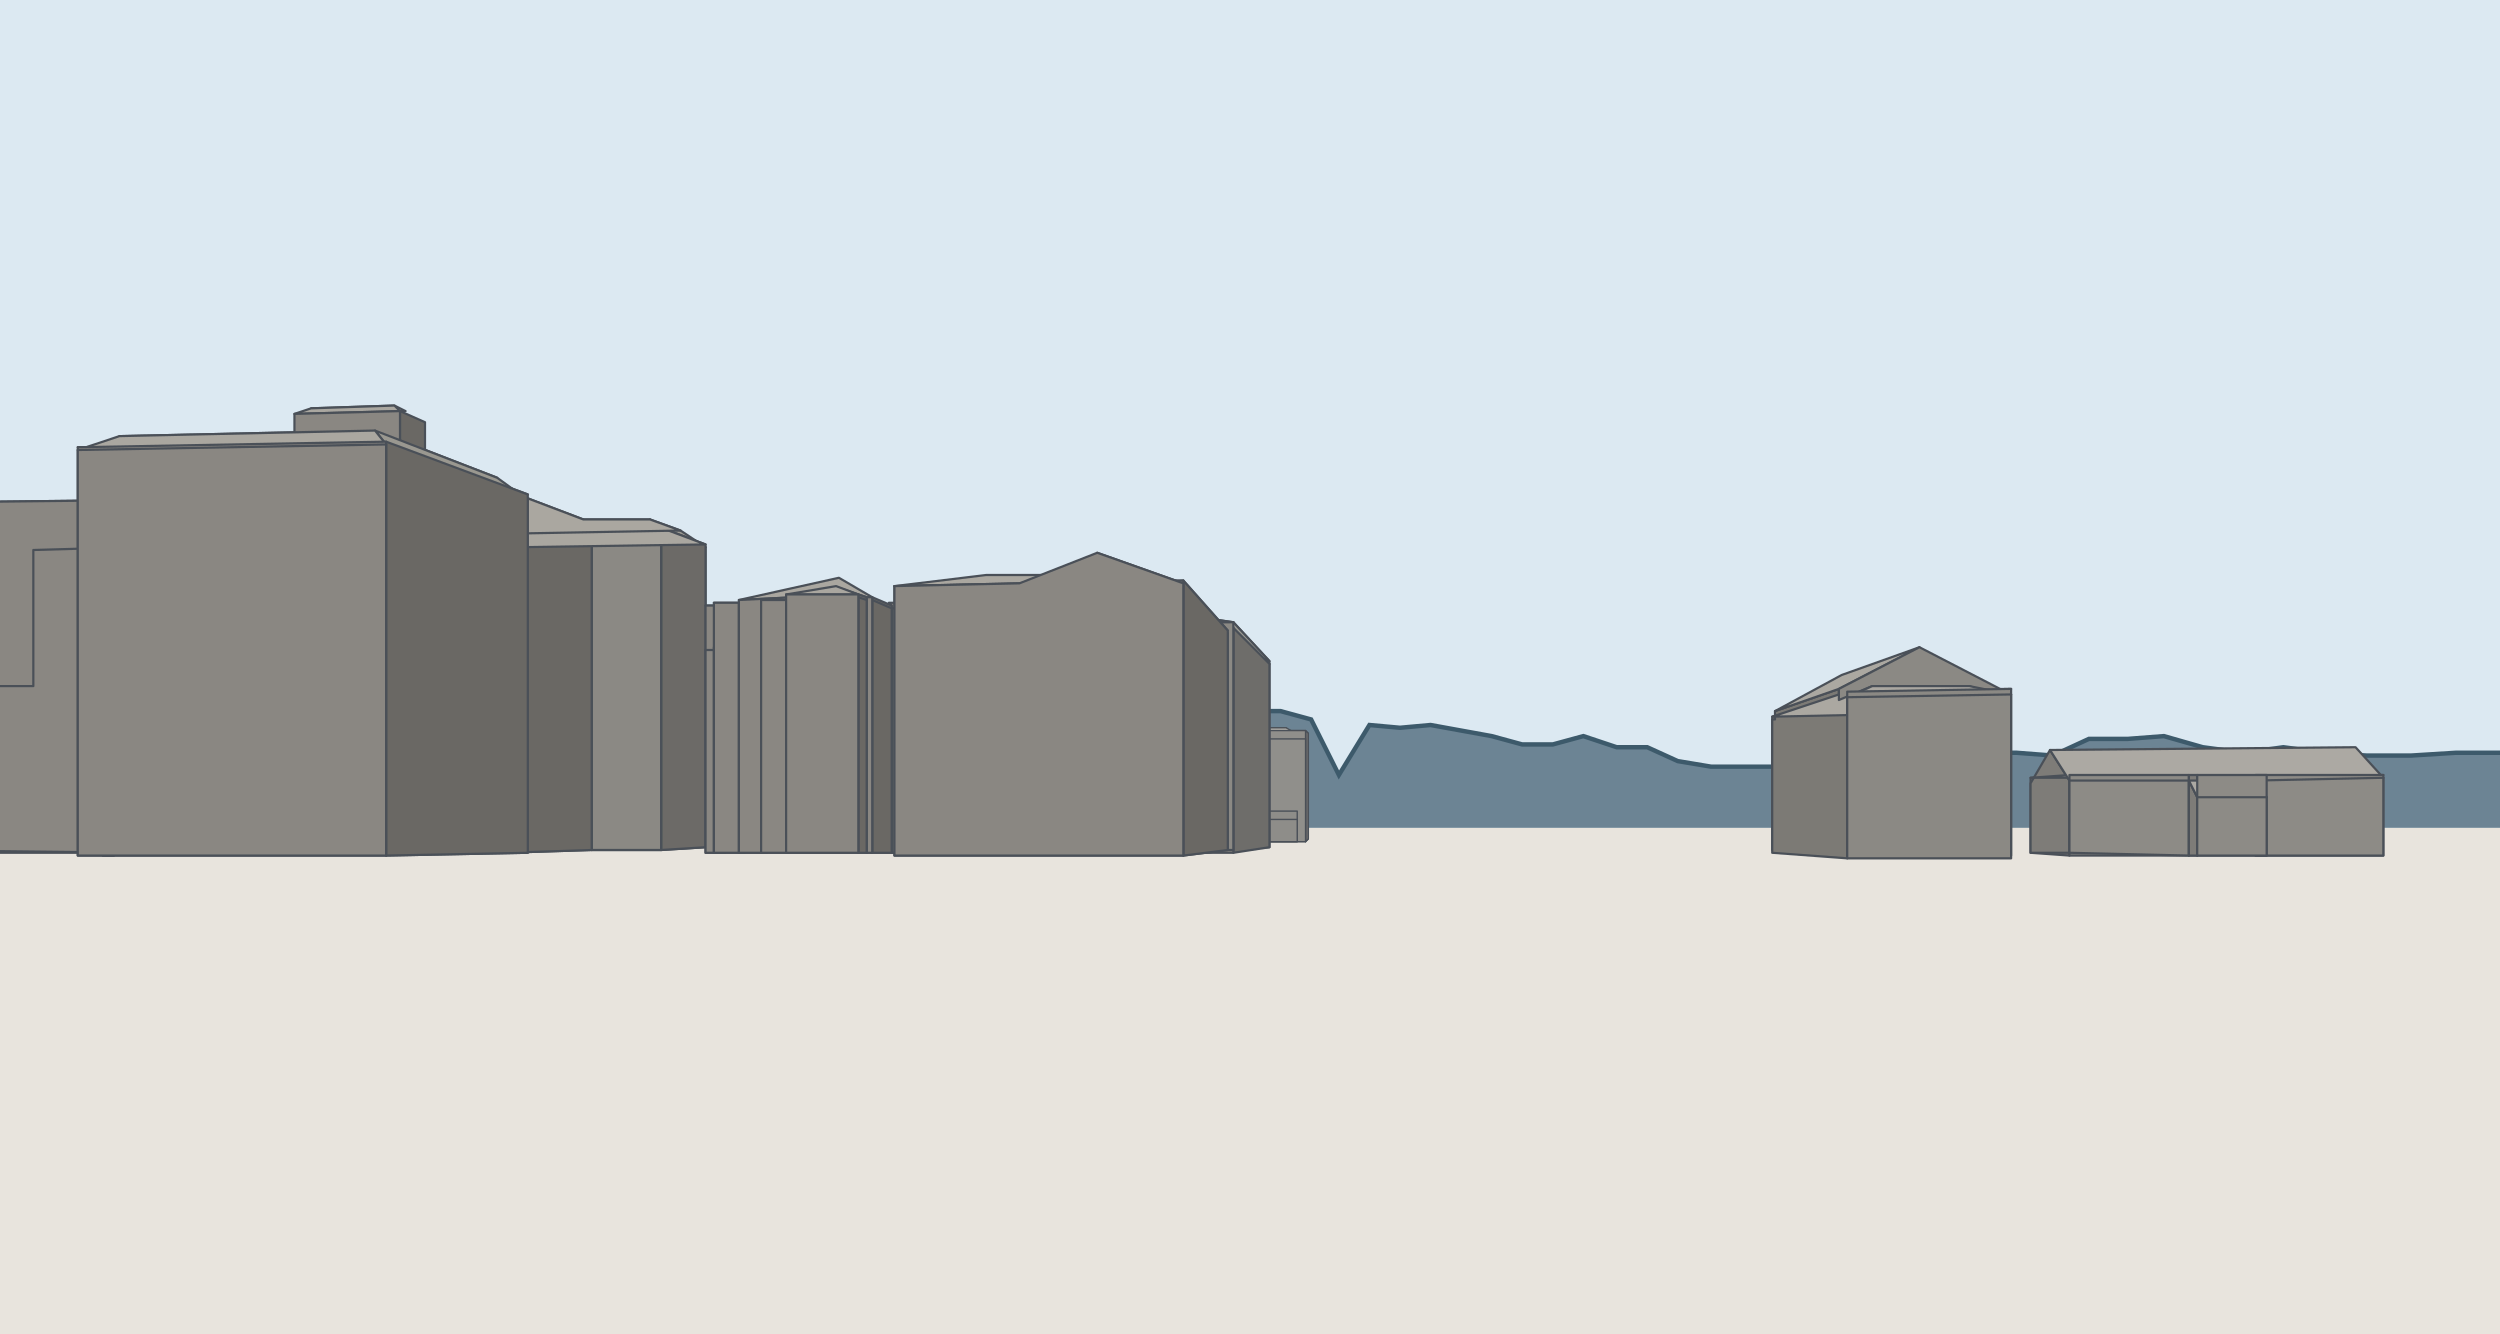
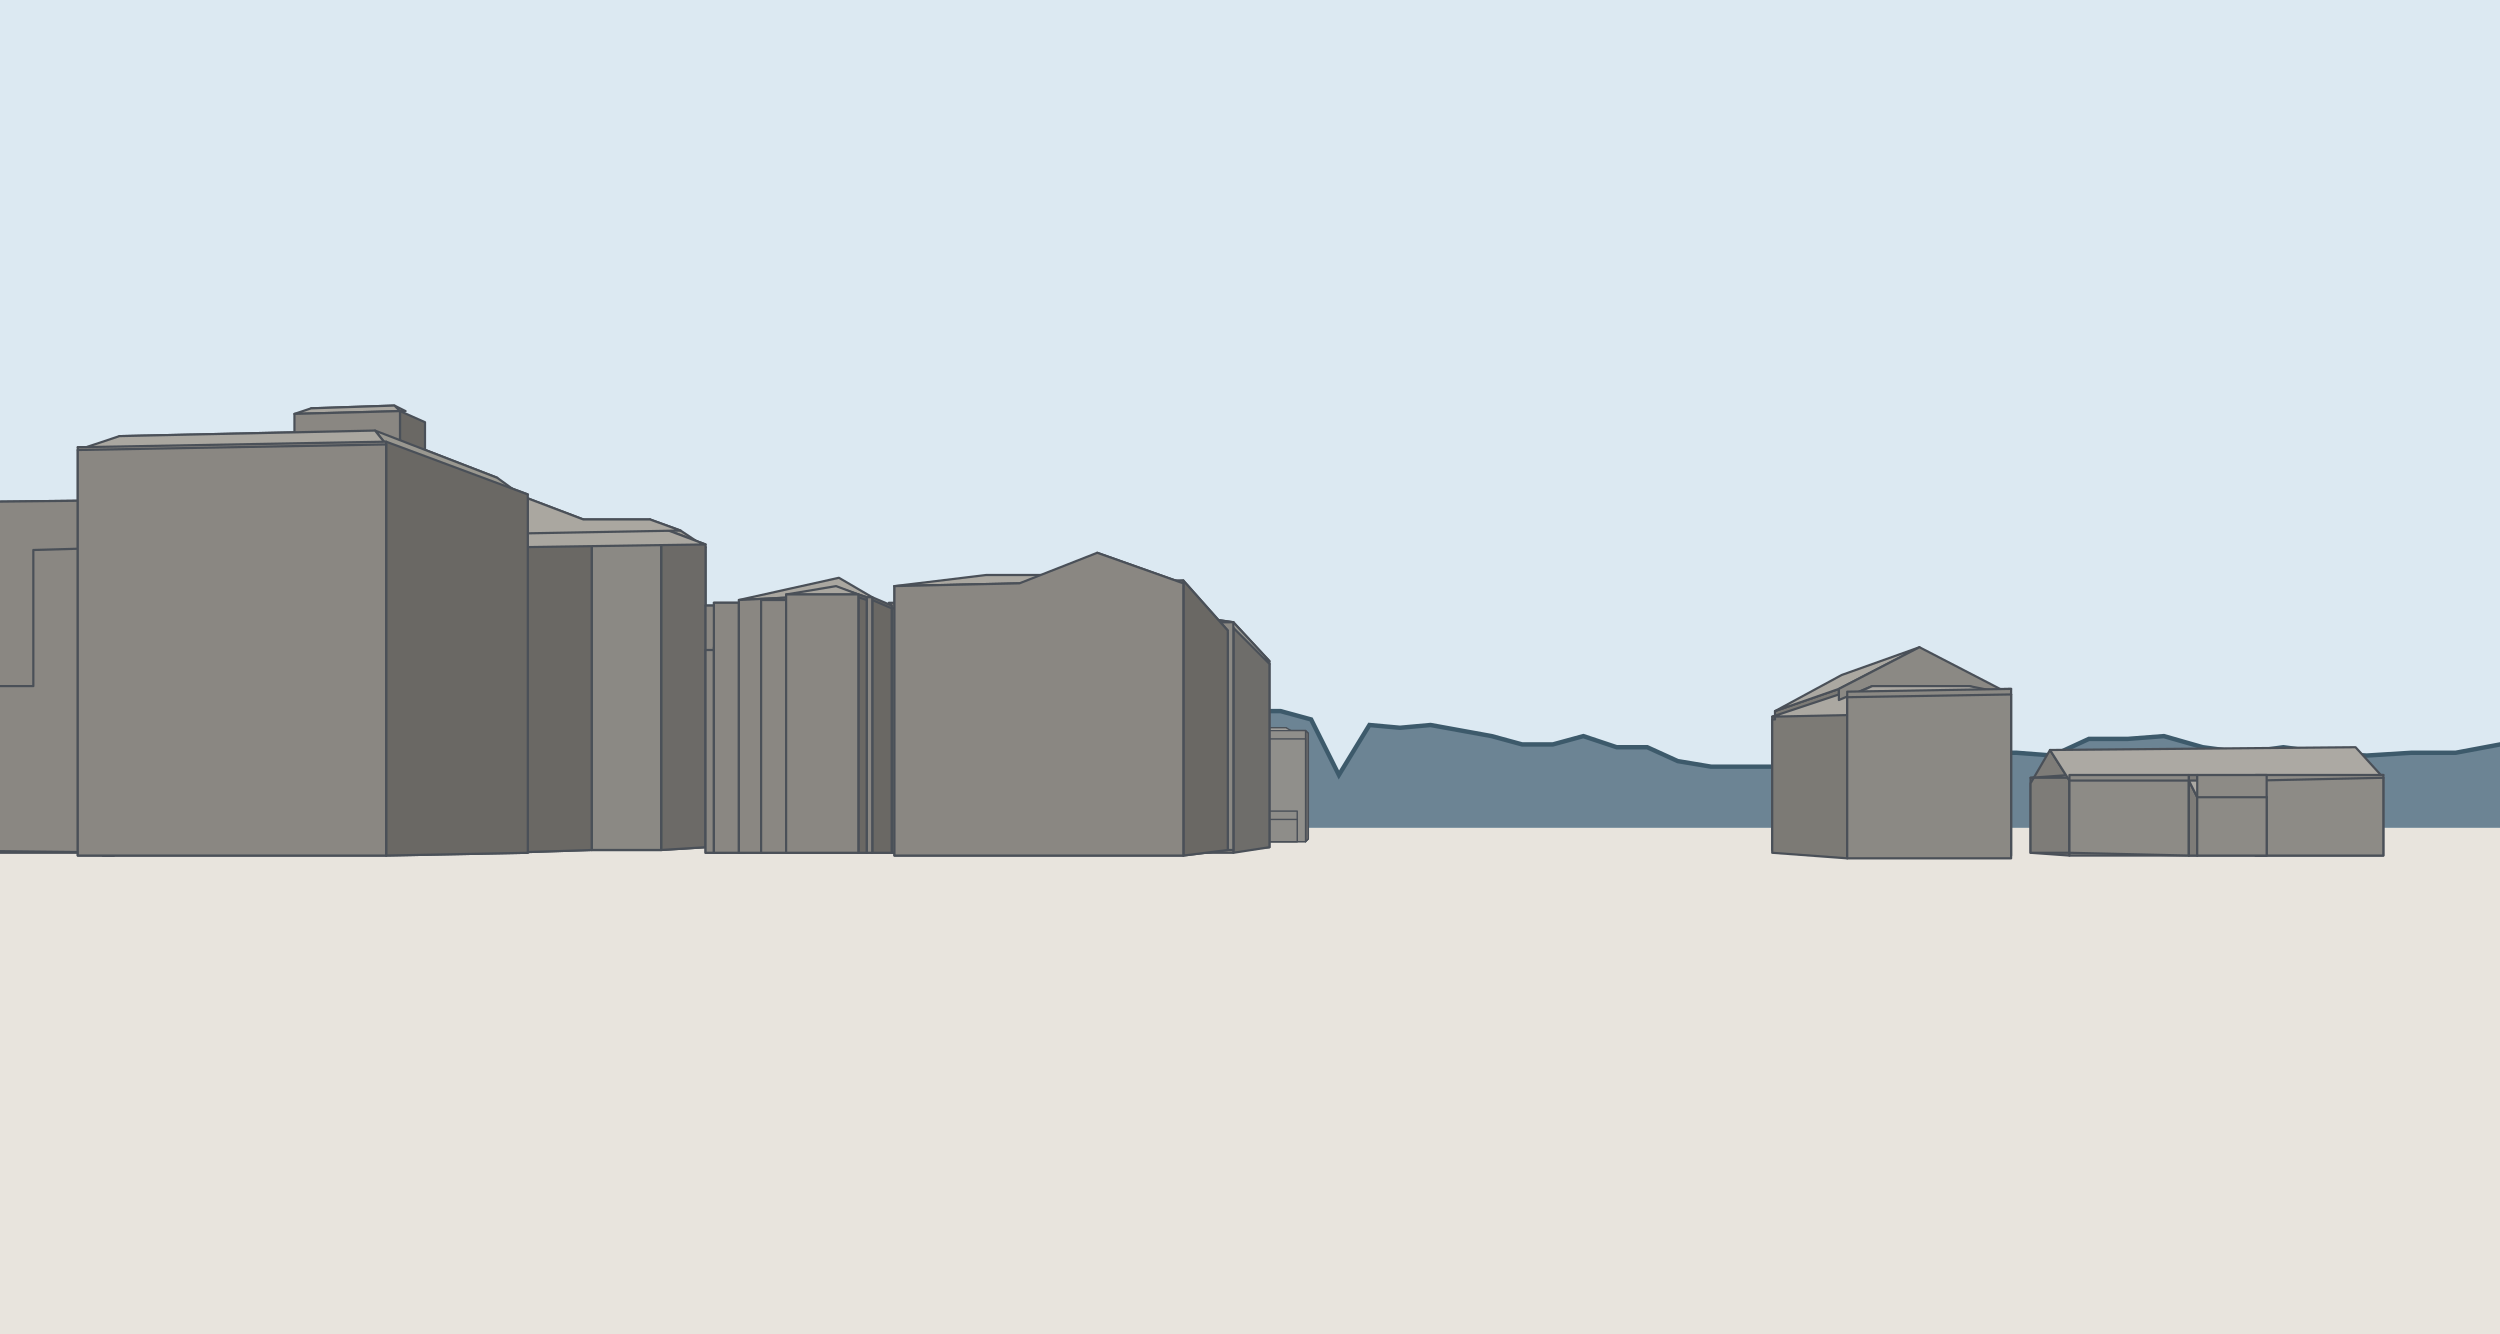
<svg xmlns="http://www.w3.org/2000/svg" viewBox="0 0 900 480">
  <rect width="900" height="480" fill="#dce9f2" />
  <rect y="298" width="900" height="480" fill="#e8e4dd" />
-   <polygon points="-70,298 -70,262 -52,262 -34,258 -17,258 0,252 16,249 32,248 48,247 63,247 78,253 92,256 107,259 121,259 134,261 148,258 161,261 174,263 187,262 200,265 212,266 225,268 237,269 249,268 261,269 272,271 284,269 296,271 307,268 318,269 330,269 341,269 352,268 363,267 374,265 385,261 396,258 407,256 418,255 428,253 439,253 450,256 461,256 472,259 482,279 493,261 504,262 515,261 526,263 537,265 548,268 559,268 570,265 582,269 593,269 604,274 616,276 628,276 639,276 651,276 663,277 675,278 688,275 700,272 713,271 726,271 739,272 752,266 766,266 779,265 793,269 808,271 822,269 837,271 852,272 868,272 884,271 900,271 917,269 934,269 952,269 970,272 970,298" fill="#6c8494" />
-   <polyline points="-70,262 -52,262 -34,258 -17,258 0,252 16,249 32,248 48,247 63,247 78,253 92,256 107,259 121,259 134,261 148,258 161,261 174,263 187,262 200,265 212,266 225,268 237,269 249,268 261,269 272,271 284,269 296,271 307,268 318,269 330,269 341,269 352,268 363,267 374,265 385,261 396,258 407,256 418,255 428,253 439,253 450,256 461,256 472,259 482,279 493,261 504,262 515,261 526,263 537,265 548,268 559,268 570,265 582,269 593,269 604,274 616,276 628,276 639,276 651,276 663,277 675,278 688,275 700,272 713,271 726,271 739,272 752,266 766,266 779,265 793,269 808,271 822,269 837,271 852,272 868,272 884,271 900,271 917,269 934,269 952,269 970,272" fill="none" stroke="#3d5a6b" stroke-width="1.6" />
+   <polygon points="-70,298 -70,262 -52,262 -34,258 -17,258 0,252 16,249 32,248 48,247 63,247 78,253 92,256 107,259 121,259 134,261 148,258 161,261 174,263 187,262 200,265 212,266 225,268 237,269 249,268 261,269 272,271 284,269 296,271 307,268 318,269 330,269 341,269 352,268 363,267 374,265 385,261 396,258 407,256 418,255 428,253 439,253 450,256 461,256 472,259 482,279 493,261 504,262 515,261 526,263 537,265 548,268 559,268 570,265 582,269 593,269 604,274 616,276 628,276 639,276 651,276 663,277 675,278 688,275 700,272 713,271 726,271 739,272 752,266 766,266 779,265 793,269 808,271 822,269 837,271 852,272 868,271 884,271 900,268 917,268 934,267 952,266 970,266 970,298" fill="#6c8494" />
+   <polyline points="-70,262 -52,262 -34,258 -17,258 0,252 16,249 32,248 48,247 63,247 78,253 92,256 107,259 121,259 134,261 148,258 161,261 174,263 187,262 200,265 212,266 225,268 237,269 249,268 261,269 272,271 284,269 296,271 307,268 318,269 330,269 341,269 352,268 363,267 374,265 385,261 396,258 407,256 418,255 428,253 439,253 450,256 461,256 472,259 482,279 493,261 504,262 515,261 526,263 537,265 548,268 559,268 570,265 582,269 593,269 604,274 616,276 628,276 639,276 651,276 663,277 675,278 688,275 700,272 713,271 726,271 739,272 752,266 766,266 779,265 793,269 808,271 822,269 837,271 852,272 868,271 884,271 900,268 917,268 934,267 952,266 970,266" fill="none" stroke="#3d5a6b" stroke-width="1.6" />
  <g fill="#73726f" stroke="#4a5058" stroke-linejoin="round" stroke-width="0.5">
    <polygon points="298,301 301,301 301,286 298,286 298,301" />
    <polygon points="471,267 470,266 470,303 471,302 471,267" />
  </g>
  <g fill="#908f8b" stroke="#4a5058" stroke-linejoin="round" stroke-width="0.5">
    <polygon points="279,301 298,301 298,286 279,286 279,301" />
    <polygon points="298,292 279,292 279,301 298,301 298,292" />
    <polygon points="300,301 387,301 387,247 300,247 300,301" />
  </g>
  <g fill="#aeaca6" stroke="#4a5058" stroke-linejoin="round" stroke-width="0.5">
    <polygon points="433,263 453,262 452,262 463,262 464,263 429,263 426,262 432,262 433,263" />
  </g>
  <g fill="#908f8b" stroke="#4a5058" stroke-linejoin="round" stroke-width="0.5">
    <polygon points="387,245 353,245 328,245 300,245 300,301 387,301 387,245" />
  </g>
  <g fill="#aeaca6" stroke="#4a5058" stroke-linejoin="round" stroke-width="0.5">
    <polygon points="470,263 471,264 424,264 420,263 470,263" />
  </g>
  <g fill="#73726f" stroke="#4a5058" stroke-linejoin="round" stroke-width="0.5">
    <polygon points="470,303 471,302 471,264 470,263 470,303" />
    <polygon points="279,300 284,300 284,277 279,277 279,300" />
  </g>
  <g fill="#aeaca6" stroke="#4a5058" stroke-linejoin="round" stroke-width="0.5">
    <polygon points="436,253 431,256 451,256 448,253 436,253" />
    <polygon points="463,262 452,262 451,266 470,266 463,262" />
  </g>
  <g fill="#908f8b" stroke="#4a5058" stroke-linejoin="round" stroke-width="0.5">
    <polygon points="420,303 470,303 470,263 420,263 420,303" />
  </g>
  <g fill="#73726f" stroke="#4a5058" stroke-linejoin="round" stroke-width="0.5">
    <polygon points="258,300 259,300 259,261 258,261 258,300" />
  </g>
  <g fill="#908f8b" stroke="#4a5058" stroke-linejoin="round" stroke-width="0.5">
    <polygon points="470,266 451,266 451,256 431,256 431,266 420,266 420,303 470,303 470,266" />
  </g>
  <g fill="#73726f" stroke="#4a5058" stroke-linejoin="round" stroke-width="0.5">
    <polygon points="363,302 364,302 364,257 363,257 363,302" />
  </g>
  <g fill="#9e9c96" stroke="#4a5058" stroke-linejoin="round" stroke-width="0.5">
    <polygon points="262,275 279,283 284,284 274,276 262,275" />
  </g>
  <g fill="#716f6d" stroke="#4a5058" stroke-linejoin="round" stroke-width="0.5">
    <polygon points="302,258 296,257 296,301 302,301 302,258" />
    <polygon points="230,300 237,300 237,273 230,272 230,300" />
    <polygon points="251,300 258,300 258,261 251,260 251,300" />
    <polygon points="296,301 302,301 302,258 296,257 296,301" />
  </g>
  <g fill="#8e8d89" stroke="#4a5058" stroke-linejoin="round" stroke-width="0.5">
    <polygon points="448,303 467,303 467,292 448,292 448,303" />
    <polygon points="467,295 448,295 448,303 467,303 467,295" />
  </g>
  <g fill="#adaba4" stroke="#4a5058" stroke-linejoin="round" stroke-width="0.5">
    <polygon points="260,275 270,276 279,277 284,277 274,277 270,277 266,277 260,277 237,275 260,275" />
  </g>
  <g fill="#716f6d" stroke="#4a5058" stroke-linejoin="round" stroke-width="0.5">
    <polygon points="279,283 270,271 260,282 260,300 284,300 284,284 279,283" />
  </g>
  <g fill="#8e8d89" stroke="#4a5058" stroke-linejoin="round" stroke-width="0.5">
    <polygon points="275,301 279,301 279,257 275,257 275,301" />
    <polygon points="279,301 279,260 275,262 275,301 279,301" />
    <polygon points="290,301 296,301 296,257 290,257 290,301" />
    <polygon points="296,301 296,257 291,252 290,253 290,301 296,301" />
  </g>
  <g fill="#716f6d" stroke="#4a5058" stroke-linejoin="round" stroke-width="0.5">
    <polygon points="270,300 279,300 279,277 270,276 270,300" />
  </g>
  <g fill="#adaba4" stroke="#4a5058" stroke-linejoin="round" stroke-width="0.5">
    <polygon points="173,266 177,266 186,267 193,268 174,268 153,266 173,266" />
  </g>
  <g fill="#8e8d89" stroke="#4a5058" stroke-linejoin="round" stroke-width="0.5">
    <polygon points="343,247 343,254 352,254 352,247 343,247" />
  </g>
  <g fill="#716f6d" stroke="#4a5058" stroke-linejoin="round" stroke-width="0.5">
    <polygon points="177,262 177,269 173,270 173,299 193,299 193,264 186,261 177,262" />
    <polygon points="259,264 258,263 258,258 251,257 251,253 245,252 244,261 236,260 236,300 259,300 259,264" />
  </g>
  <g fill="#adaba4" stroke="#4a5058" stroke-linejoin="round" stroke-width="0.5">
    <polygon points="258,261 259,261 240,262 215,258 236,258 244,259 251,260 258,261" />
  </g>
  <g fill="#716f6d" stroke="#4a5058" stroke-linejoin="round" stroke-width="0.5">
    <polygon points="177,299 186,299 186,267 177,266 177,299" />
  </g>
  <g fill="#8e8d89" stroke="#4a5058" stroke-linejoin="round" stroke-width="0.5">
    <polygon points="229,256 229,262 239,262 239,256 229,256" />
  </g>
  <g fill="#716f6d" stroke="#4a5058" stroke-linejoin="round" stroke-width="0.5">
    <polygon points="422,303 425,303 425,280 422,279 422,303" />
    <polygon points="315,301 323,301 323,278 315,278 315,301" />
  </g>
  <g fill="#adaba4" stroke="#4a5058" stroke-linejoin="round" stroke-width="0.5">
    <polygon points="211,261 203,267 222,267 230,261 211,261" />
    <polygon points="230,272 237,273 218,273 218,273 197,273 172,271 196,271 198,271 216,271 222,272 230,272" />
    <polygon points="347,255 329,255 319,252 333,252 328,251 351,251 363,255 347,255" />
  </g>
  <g fill="#716f6d" stroke="#4a5058" stroke-linejoin="round" stroke-width="0.5">
    <polygon points="351,302 364,302 364,260 363,260 363,255 351,251 351,302" />
    <polygon points="290,301 290,253 283,251 283,301 290,301" />
  </g>
  <g fill="#8e8d89" stroke="#4a5058" stroke-linejoin="round" stroke-width="0.5">
    <polygon points="157,263 157,269 177,269 177,262 157,263" />
  </g>
  <g fill="#716f6d" stroke="#4a5058" stroke-linejoin="round" stroke-width="0.5">
    <polygon points="222,267 222,272 216,275 216,300 237,300 237,269 230,261 222,267" />
    <polygon points="222,300 230,300 230,272 222,272 222,300" />
    <polygon points="323,301 323,283 315,272 307,282 307,301 323,301" />
    <polygon points="244,300 251,300 251,260 244,259 244,300" />
    <polygon points="283,301 290,301 290,257 283,256 283,301" />
  </g>
  <g fill="#8e8d89" stroke="#4a5058" stroke-linejoin="round" stroke-width="0.5">
    <polygon points="153,264 134,264 134,298 153,298 153,264" />
  </g>
  <g fill="#adaba4" stroke="#4a5058" stroke-linejoin="round" stroke-width="0.5">
    <polygon points="173,270 177,269 157,269 153,271 173,270" />
  </g>
  <g fill="#716f6d" stroke="#4a5058" stroke-linejoin="round" stroke-width="0.5">
    <polygon points="173,299 177,299 177,266 173,266 173,299" />
  </g>
  <g fill="#8e8d89" stroke="#4a5058" stroke-linejoin="round" stroke-width="0.5">
    <polygon points="153,299 173,299 173,266 153,266 153,299" />
    <polygon points="204,270 204,272 222,272 222,267 203,267 203,270 204,270" />
    <polygon points="173,270 153,271 153,299 173,299 173,270" />
    <polygon points="234,252 234,261 244,261 245,252 234,252" />
  </g>
  <g fill="#adaba4" stroke="#4a5058" stroke-linejoin="round" stroke-width="0.5">
    <polygon points="229,262 215,260 236,260 244,261 234,261 239,262 229,262" />
    <polygon points="183,269 172,276 196,276 204,270 203,270 205,269 183,269" />
  </g>
  <g fill="#716f6d" stroke="#4a5058" stroke-linejoin="round" stroke-width="0.5">
    <polygon points="351,302 363,302 363,257 351,253 351,302" />
  </g>
  <g fill="#8e8d89" stroke="#4a5058" stroke-linejoin="round" stroke-width="0.5">
    <polygon points="319,302 333,302 333,254 319,255 319,302" />
    <polygon points="333,252 319,252 319,302 333,302 333,252" />
  </g>
  <g fill="#adaba4" stroke="#4a5058" stroke-linejoin="round" stroke-width="0.5">
    <polygon points="441,278 442,278 442,278 428,279 429,279 422,279 425,280 421,280 422,280 399,280 388,278 418,278 418,278 429,278 430,278 441,278" />
    <polygon points="222,272 204,272 198,275 216,275 222,272" />
  </g>
  <g fill="#716f6d" stroke="#4a5058" stroke-linejoin="round" stroke-width="0.5">
    <polygon points="216,300 222,300 222,272 216,271 216,300" />
  </g>
  <g fill="#adaba4" stroke="#4a5058" stroke-linejoin="round" stroke-width="0.5">
    <polygon points="292,272 283,282 307,282 315,272 292,272" />
    <polygon points="260,282 270,271 248,272 237,282 254,276 260,282" />
  </g>
  <g fill="#716f6d" stroke="#4a5058" stroke-linejoin="round" stroke-width="0.5">
    <polygon points="198,300 198,275 204,272 204,270 196,276 196,300 198,300" />
    <polygon points="260,300 270,300 270,276 260,275 260,300" />
    <polygon points="418,286 422,286 422,303 425,303 425,279 418,277 418,303 418,303 418,286" />
    <polygon points="236,300 244,300 244,259 236,258 236,300" />
  </g>
  <g fill="#8e8d89" stroke="#4a5058" stroke-linejoin="round" stroke-width="0.5">
    <polygon points="198,300 216,300 216,271 198,271 198,300" />
    <polygon points="216,275 198,275 198,300 216,300 216,275" />
  </g>
  <g fill="#716f6d" stroke="#4a5058" stroke-linejoin="round" stroke-width="0.5">
    <polygon points="283,301 290,301 290,256 283,255 283,301" />
    <polygon points="283,301 290,301 290,255 283,254 283,301" />
    <polygon points="307,301 315,301 315,278 307,277 307,301" />
    <polygon points="196,300 198,300 198,271 196,271 196,300" />
  </g>
  <g fill="#8e8d89" stroke="#4a5058" stroke-linejoin="round" stroke-width="0.5">
    <polygon points="172,300 196,300 196,271 172,271 172,300" />
    <polygon points="196,276 172,276 172,300 196,300 196,276" />
    <polygon points="430,303 441,303 441,278 430,278 430,303" />
    <polygon points="441,290 430,290 430,290 430,303 441,303 441,290" />
    <polygon points="237,300 260,300 260,275 237,275 237,300" />
    <polygon points="260,300 260,282 249,276 237,282 237,300 260,300" />
    <polygon points="215,300 236,300 236,258 215,258 215,300" />
    <polygon points="236,260 215,260 215,300 236,300 236,260" />
    <polygon points="265,301 283,301 283,255 265,255 265,301" />
    <polygon points="283,301 283,254 277,249 265,257 265,259 265,301 283,301" />
    <polygon points="328,302 351,302 351,253 328,253 328,302" />
    <polygon points="351,251 328,251 328,302 351,302 351,251" />
    <polygon points="283,301 307,301 307,277 283,277 283,301" />
    <polygon points="307,282 283,282 283,301 307,301 307,282" />
  </g>
  <g fill="#adaba4" stroke="#4a5058" stroke-linejoin="round" stroke-width="0.5">
    <polygon points="400,273 388,277 418,277 409,273 400,273" />
  </g>
  <g fill="#716f6d" stroke="#4a5058" stroke-linejoin="round" stroke-width="0.5">
    <polygon points="429,303 430,303 430,278 429,278 429,303" />
  </g>
  <g fill="#8e8d89" stroke="#4a5058" stroke-linejoin="round" stroke-width="0.5">
    <polygon points="418,303 429,303 429,278 418,278 418,303" />
    <polygon points="429,290 418,286 418,303 429,303 429,290" />
    <polygon points="388,303 418,303 418,278 388,278 388,303" />
    <polygon points="418,277 388,277 388,303 418,303 418,277" />
  </g>
  <g fill="#6e6d6a" stroke="#4a5058" stroke-linejoin="round" stroke-width="0.8">
    <polygon points="92,284 83,284 83,297 92,297 92,284" />
    <polygon points="83,297 92,297 92,286 83,285 83,297" />
  </g>
  <g fill="#8d8b86" stroke="#4a5058" stroke-linejoin="round" stroke-width="0.8">
    <polygon points="73,297 83,297 83,285 73,285 73,297" />
    <polygon points="83,284 73,284 73,297 83,297 83,284" />
  </g>
  <g fill="#6e6d6a" stroke="#4a5058" stroke-linejoin="round" stroke-width="0.8">
    <polygon points="159,300 171,300 171,278 159,277 159,300" />
    <polygon points="211,300 220,300 220,283 211,282 211,300" />
    <polygon points="183,300 196,300 196,274 183,273 183,300" />
    <polygon points="196,300 196,277 183,263 169,275 169,301 196,300" />
    <polygon points="220,300 220,280 211,270 195,284 195,301 220,300" />
  </g>
  <g fill="#7e7c78" stroke="#4a5058" stroke-linejoin="round" stroke-width="0.8">
    <polygon points="731,307 745,308 745,279 731,280 731,307" />
    <polygon points="745,307 745,281 738,270 731,282 731,307 745,307" />
  </g>
  <g fill="#6e6d6a" stroke="#4a5058" stroke-linejoin="round" stroke-width="0.8">
    <polygon points="171,281 159,267 141,279 118,278 118,300 171,300 171,281" />
  </g>
  <g fill="#aca9a3" stroke="#4a5058" stroke-linejoin="round" stroke-width="0.8">
    <polygon points="186,270 169,284 195,284 211,270 186,270" />
  </g>
  <g fill="#6e6d6a" stroke="#4a5058" stroke-linejoin="round" stroke-width="0.8">
    <polygon points="27,239 -36,230 -36,295 27,296 27,239" />
  </g>
  <g fill="#aca9a3" stroke="#4a5058" stroke-linejoin="round" stroke-width="0.8">
    <polygon points="161,263 145,275 169,275 183,263 161,263" />
  </g>
  <g fill="#6e6d6a" stroke="#4a5058" stroke-linejoin="round" stroke-width="0.8">
    <polygon points="141,300 159,300 159,277 141,276 141,300" />
  </g>
  <g fill="#aca9a3" stroke="#4a5058" stroke-linejoin="round" stroke-width="0.8">
    <polygon points="141,279 159,267 108,267 87,279 106,279 141,279" />
    <polygon points="169,271 183,273 196,274 174,274 136,271 145,271 154,271 169,271" />
    <polygon points="27,280 -49,278 -34,277 40,280 27,280" />
  </g>
  <g fill="#6e6d6a" stroke="#4a5058" stroke-linejoin="round" stroke-width="0.8">
    <polygon points="195,301 211,300 211,282 195,281 195,301" />
    <polygon points="40,279 -34,276 -34,295 40,296 40,279" />
    <polygon points="169,301 183,300 183,273 169,271 169,301" />
  </g>
  <g fill="#aca9a3" stroke="#4a5058" stroke-linejoin="round" stroke-width="0.8">
    <polygon points="848,280 838,280 731,280 745,279 788,279 791,279 816,279 812,279 858,279 848,280" />
    <polygon points="848,269 738,270 745,281 788,281 812,281 858,280 848,269" />
  </g>
  <g fill="#8d8b86" stroke="#4a5058" stroke-linejoin="round" stroke-width="0.8">
    <polygon points="87,279 106,283 106,279 87,279" />
    <polygon points="745,308 788,308 788,279 745,279 745,308" />
    <polygon points="788,281 745,281 745,307 788,308 788,281" />
  </g>
  <g fill="#6e6d6a" stroke="#4a5058" stroke-linejoin="round" stroke-width="0.8">
    <polygon points="-36,296 27,296 27,246 -36,238 -36,296" />
  </g>
  <g fill="#aca9a3" stroke="#4a5058" stroke-linejoin="round" stroke-width="0.8">
    <polygon points="159,277 171,278 122,278 62,275 86,275 107,276 116,276 106,275 104,275 93,275 118,275 141,276 159,277" />
    <polygon points="195,281 211,282 220,283 196,283 154,280 178,280 182,281 167,281 173,281 187,281 192,281 195,281" />
  </g>
  <g fill="#8d8b86" stroke="#4a5058" stroke-linejoin="round" stroke-width="0.8">
    <polygon points="169,275 145,275 145,285 154,285 154,301 169,301 169,275" />
    <polygon points="154,301 169,301 169,271 154,271 154,301" />
  </g>
  <g fill="#7e7c78" stroke="#4a5058" stroke-linejoin="round" stroke-width="0.8">
    <polygon points="788,308 791,308 791,279 788,279 788,308" />
  </g>
  <g fill="#8d8b86" stroke="#4a5058" stroke-linejoin="round" stroke-width="0.8">
    <polygon points="116,279 103,279 103,283 107,283 107,300 116,300 116,279" />
    <polygon points="107,300 116,300 116,276 107,276 107,300" />
    <polygon points="812,308 858,308 858,279 812,279 812,308" />
    <polygon points="195,284 169,284 169,291 192,291 192,301 195,301 195,284" />
  </g>
  <g fill="#7e7c78" stroke="#4a5058" stroke-linejoin="round" stroke-width="0.8">
    <polygon points="791,287 788,281 788,308 791,308 791,287" />
  </g>
  <g fill="#8d8b86" stroke="#4a5058" stroke-linejoin="round" stroke-width="0.8">
    <polygon points="192,301 195,301 195,281 192,281 192,301" />
    <polygon points="858,280 812,281 812,308 858,308 858,280" />
  </g>
  <g fill="#aca9a3" stroke="#4a5058" stroke-linejoin="round" stroke-width="0.8">
    <polygon points="816,287 812,281 788,281 791,287 816,287" />
    <polygon points="315,258 338,258 341,259 330,259 344,262 334,262 315,258" />
  </g>
  <g fill="#8d8b86" stroke="#4a5058" stroke-linejoin="round" stroke-width="0.8">
    <polygon points="791,308 816,308 816,279 791,279 791,308" />
    <polygon points="816,287 791,287 791,308 816,308 816,287" />
  </g>
  <g fill="#aca9a3" stroke="#4a5058" stroke-linejoin="round" stroke-width="0.8">
    <polygon points="-49,276 -34,276 40,279 27,279 -49,276" />
    <polygon points="107,283 103,283 106,283 87,279 62,278 86,282 107,283" />
  </g>
  <g fill="#6e6d6a" stroke="#4a5058" stroke-linejoin="round" stroke-width="0.8">
    <polygon points="-34,295 40,296 40,280 -34,277 -34,295" />
    <polygon points="187,301 192,301 192,291 187,291 187,301" />
    <polygon points="187,301 192,301 192,281 187,281 187,301" />
    <polygon points="145,301 154,301 154,285 145,285 145,301" />
    <polygon points="145,301 154,301 154,271 145,271 145,301" />
  </g>
  <g fill="#8d8b86" stroke="#4a5058" stroke-linejoin="round" stroke-width="0.8">
    <polygon points="173,301 187,301 187,281 173,281 173,301" />
    <polygon points="187,291 173,291 173,301 187,301 187,291" />
  </g>
  <g fill="#aca9a3" stroke="#4a5058" stroke-linejoin="round" stroke-width="0.8">
    <polygon points="346,245 346,245 357,245 375,251 356,252 335,245 346,245" />
  </g>
  <g fill="#8d8b86" stroke="#4a5058" stroke-linejoin="round" stroke-width="0.8">
    <polygon points="330,253 330,259 341,259 341,253 330,253" />
  </g>
  <g fill="#6e6d6a" stroke="#4a5058" stroke-linejoin="round" stroke-width="0.8">
    <polygon points="457,238 444,224 444,306 457,305 457,238" />
    <polygon points="173,291 167,291 167,301 173,301 173,291" />
  </g>
  <g fill="#8d8b86" stroke="#4a5058" stroke-linejoin="round" stroke-width="0.8">
    <polygon points="136,301 145,301 145,271 136,271 136,301" />
    <polygon points="145,285 136,285 136,301 145,301 145,285" />
  </g>
  <g fill="#6e6d6a" stroke="#4a5058" stroke-linejoin="round" stroke-width="0.8">
    <polygon points="167,301 173,301 173,281 167,281 167,301" />
  </g>
  <g fill="#aca9a3" stroke="#4a5058" stroke-linejoin="round" stroke-width="0.8">
    <polygon points="306,233 307,232 346,232 343,231 363,231 354,227 444,226 457,239 375,240 356,240 329,240 306,233" />
  </g>
  <g fill="#6e6d6a" stroke="#4a5058" stroke-linejoin="round" stroke-width="0.8">
    <polygon points="86,300 107,300 107,276 86,275 86,300" />
    <polygon points="86,300 107,300 107,283 86,282 86,300" />
    <polygon points="118,300 141,300 141,276 118,275 118,300" />
    <polygon points="182,291 178,291 178,301 182,301 182,291" />
    <polygon points="124,279 124,272 119,268 114,271 114,278 124,279" />
    <polygon points="178,301 182,301 182,281 178,280 178,301" />
  </g>
  <g fill="#8d8b86" stroke="#4a5058" stroke-linejoin="round" stroke-width="0.8">
    <polygon points="306,306 307,306 307,232 306,233 306,306" />
    <polygon points="154,301 178,301 178,280 154,280 154,301" />
  </g>
  <g fill="#aca9a3" stroke="#4a5058" stroke-linejoin="round" stroke-width="0.8">
    <polygon points="99,268 93,271 114,271 119,268 99,268" />
  </g>
  <g fill="#8d8b86" stroke="#4a5058" stroke-linejoin="round" stroke-width="0.8">
    <polygon points="178,291 154,291 154,301 178,301 178,291" />
    <polygon points="307,264 306,264 306,305 307,305 307,264" />
  </g>
  <g fill="#aca9a3" stroke="#4a5058" stroke-linejoin="round" stroke-width="0.8">
    <polygon points="307,264 335,264 338,258 315,258 307,264" />
  </g>
  <g fill="#8d8b86" stroke="#4a5058" stroke-linejoin="round" stroke-width="0.8">
    <polygon points="62,300 86,300 86,275 62,275 62,300" />
    <polygon points="86,282 62,278 62,300 86,300 86,282" />
  </g>
  <g fill="#aca9a3" stroke="#4a5058" stroke-linejoin="round" stroke-width="0.8">
    <polygon points="373,227 365,223 437,223 450,235 380,236 363,228 373,227" />
  </g>
  <g fill="#8d8b86" stroke="#4a5058" stroke-linejoin="round" stroke-width="0.8">
    <polygon points="307,306 346,306 346,232 307,232 307,306" />
    <polygon points="346,305 346,245 335,245 335,264 307,264 307,305 346,305" />
    <polygon points="93,300 118,300 118,275 93,275 93,300" />
    <polygon points="93,300 118,300 118,278 114,278 114,271 93,271 93,300" />
  </g>
  <g fill="#9c9b94" stroke="#4a5058" stroke-linejoin="round" stroke-width="0.8">
    <polygon points="437,223 444,224 457,238 450,235 437,223" />
  </g>
  <g fill="#6e6d6a" stroke="#4a5058" stroke-linejoin="round" stroke-width="0.8">
    <polygon points="444,307 457,305 457,239 444,226 444,307" />
  </g>
  <g fill="#8d8b86" stroke="#4a5058" stroke-linejoin="round" stroke-width="0.8">
    <polygon points="363,228 356,230 356,233 365,233 365,230 373,227 363,228" />
  </g>
  <g fill="#8b8984" stroke="#4a5058" stroke-linejoin="round" stroke-width="0.8">
    <polygon points="343,306 363,306 363,232 343,232 343,306" />
    <polygon points="343,306 363,306 363,231 343,231 343,306" />
  </g>
  <g fill="#6c6a67" stroke="#4a5058" stroke-linejoin="round" stroke-width="0.8">
    <polygon points="92,263 53,260 53,302 92,302 92,263" />
  </g>
  <g fill="#aba8a1" stroke="#4a5058" stroke-linejoin="round" stroke-width="0.8">
    <polygon points="191,277 182,280 191,280 218,277 191,277" />
  </g>
  <g fill="#7c7a75" stroke="#4a5058" stroke-linejoin="round" stroke-width="0.8">
    <polygon points="638,306 665,308 665,249 638,258 638,306" />
  </g>
  <g fill="#aba8a1" stroke="#4a5058" stroke-linejoin="round" stroke-width="0.8">
    <polygon points="23,260 53,260 92,263 64,263 23,260" />
    <polygon points="53,266 92,268 64,268 23,266 53,266" />
  </g>
  <g fill="#6c6a67" stroke="#4a5058" stroke-linejoin="round" stroke-width="0.8">
    <polygon points="53,300 92,300 92,268 53,266 53,300" />
    <polygon points="218,300 218,280 218,277 203,276 203,280 203,301 218,300" />
  </g>
  <g fill="#aba8a1" stroke="#4a5058" stroke-linejoin="round" stroke-width="0.8">
    <polygon points="260,285 243,280 229,279 247,285 260,285" />
    <polygon points="247,277 260,278 243,278 230,278 218,278 203,277 247,277" />
  </g>
  <g fill="#6c6a67" stroke="#4a5058" stroke-linejoin="round" stroke-width="0.8">
    <polygon points="260,285 247,285 247,302 260,301 260,285" />
  </g>
  <g fill="#8b8984" stroke="#4a5058" stroke-linejoin="round" stroke-width="0.8">
    <polygon points="182,301 191,301 191,283 182,283 182,301" />
    <polygon points="191,280 182,280 182,301 191,301 191,280" />
  </g>
  <g fill="#6c6a67" stroke="#4a5058" stroke-linejoin="round" stroke-width="0.8">
    <polygon points="203,301 218,300 218,283 203,283 203,301" />
  </g>
  <g fill="#9b9992" stroke="#4a5058" stroke-linejoin="round" stroke-width="0.8">
    <polygon points="216,266 229,273 243,274 230,267 216,266" />
  </g>
  <g fill="#6c6a67" stroke="#4a5058" stroke-linejoin="round" stroke-width="0.8">
    <polygon points="229,273 229,279 243,280 243,274 229,273" />
    <polygon points="247,302 260,301 260,278 247,277 247,302" />
  </g>
  <g fill="#7c7a75" stroke="#4a5058" stroke-linejoin="round" stroke-width="0.8">
    <polygon points="665,251 662,252 662,248 639,256 639,259 638,259 638,307 665,309 665,251" />
  </g>
  <g fill="#aba8a1" stroke="#4a5058" stroke-linejoin="round" stroke-width="0.8">
    <polygon points="365,223 354,225 444,224 437,223 365,223" />
  </g>
  <g fill="#8b8984" stroke="#4a5058" stroke-linejoin="round" stroke-width="0.8">
    <polygon points="185,301 203,301 203,283 185,283 185,301" />
    <polygon points="203,301 203,280 203,276 185,280 185,301 203,301" />
    <polygon points="23,300 53,300 53,266 23,266 23,300" />
    <polygon points="53,260 23,260 23,302 53,302 53,260" />
  </g>
  <g fill="#aba8a1" stroke="#4a5058" stroke-linejoin="round" stroke-width="0.8">
    <polygon points="720,249 688,257 685,257 638,258 665,249 724,248 720,249" />
    <polygon points="691,233 663,243 639,256 662,248 691,233" />
  </g>
  <g fill="#8b8984" stroke="#4a5058" stroke-linejoin="round" stroke-width="0.8">
    <polygon points="354,307 444,307 444,226 354,227 354,307" />
    <polygon points="203,302 247,302 247,277 203,277 203,302" />
    <polygon points="203,302 247,302 247,285 229,279 229,273 216,266 203,273 203,302" />
    <polygon points="444,224 354,225 354,306 444,306 444,224" />
  </g>
  <g fill="#6c6a67" stroke="#4a5058" stroke-linejoin="round" stroke-width="0.8">
    <polygon points="178,293 171,293 171,301 178,301 178,293" />
    <polygon points="171,301 178,301 178,290 171,290 171,301" />
  </g>
  <g fill="#8b8984" stroke="#4a5058" stroke-linejoin="round" stroke-width="0.8">
    <polygon points="136,301 171,301 171,290 136,290 136,301" />
    <polygon points="171,293 136,293 136,301 171,301 171,293" />
  </g>
  <g fill="#6c6a67" stroke="#4a5058" stroke-linejoin="round" stroke-width="0.8">
    <polygon points="254,197 238,191 238,306 254,305 254,197" />
  </g>
  <g fill="#aba8a1" stroke="#4a5058" stroke-linejoin="round" stroke-width="0.8">
    <polygon points="-690,184 -749,184 -675,191 -619,191 -201,231 -36,230 27,239 -154,239 -161,239 -167,239 -208,235 -211,235 -253,231 -250,231 -939,169 -853,168 -690,184" />
    <polygon points="66,219 84,219 93,221 75,221 66,219" />
  </g>
  <g fill="#6c6a67" stroke="#4a5058" stroke-linejoin="round" stroke-width="0.8">
    <polygon points="355,306 357,306 357,226 355,225 355,306" />
  </g>
  <g fill="#9b9992" stroke="#4a5058" stroke-linejoin="round" stroke-width="0.8">
    <polygon points="234,187 238,191 254,197 245,191 234,187" />
  </g>
  <g fill="#6c6a67" stroke="#4a5058" stroke-linejoin="round" stroke-width="0.8">
    <polygon points="238,306 254,305 254,196 238,190 238,306" />
    <polygon points="357,223 349,218 349,220 355,223 354,306 357,306 357,223" />
  </g>
  <g fill="#aba8a1" stroke="#4a5058" stroke-linejoin="round" stroke-width="0.8">
    <polygon points="381,220 365,222 367,222 365,223 376,223 377,222 387,222 386,223 387,223 407,220 381,220" />
    <polygon points="210,187 213,191 238,191 234,187 210,187" />
  </g>
  <g fill="#8b8984" stroke="#4a5058" stroke-linejoin="round" stroke-width="0.8">
    <polygon points="691,233 662,248 662,252 674,247 709,247 720,251 720,248 691,233" />
    <polygon points="213,306 238,306 238,190 213,190 213,306" />
    <polygon points="238,191 213,191 213,306 238,306 238,191" />
    <polygon points="365,223 365,306 376,306 376,223 365,223" />
    <polygon points="365,306 376,306 376,223 365,223 365,306" />
  </g>
  <g fill="#6c6a67" stroke="#4a5058" stroke-linejoin="round" stroke-width="0.8">
    <polygon points="365,306 365,223 367,222 363,220 363,306 365,306" />
  </g>
  <g fill="#aba8a1" stroke="#4a5058" stroke-linejoin="round" stroke-width="0.8">
    <polygon points="709,247 674,247 665,251 724,250 709,247" />
  </g>
  <g fill="#6c6a67" stroke="#4a5058" stroke-linejoin="round" stroke-width="0.8">
    <polygon points="386,306 386,223 387,222 387,222 384,220 384,306 386,306" />
  </g>
  <g fill="#8b8984" stroke="#4a5058" stroke-linejoin="round" stroke-width="0.8">
    <polygon points="386,223 386,306 387,306 387,223 386,223" />
    <polygon points="386,306 387,306 387,223 386,223 386,306" />
  </g>
  <g fill="#aba8a1" stroke="#4a5058" stroke-linejoin="round" stroke-width="0.8">
    <polygon points="25,193 53,193 83,200 87,200 97,202 113,202 117,203 95,203 85,201 66,201 56,199 53,199 25,193" />
  </g>
  <g fill="#6c6a67" stroke="#4a5058" stroke-linejoin="round" stroke-width="0.8">
    <polygon points="363,306 365,306 365,223 363,222 363,306" />
    <polygon points="384,306 386,306 386,223 384,222 384,306" />
  </g>
  <g fill="#aba8a1" stroke="#4a5058" stroke-linejoin="round" stroke-width="0.8">
    <polygon points="19,244 52,247 56,247 72,249 45,249 -6,244 19,244" />
  </g>
  <g fill="#8b8984" stroke="#4a5058" stroke-linejoin="round" stroke-width="0.8">
    <polygon points="665,308 724,308 724,248 665,249 665,308" />
  </g>
  <g fill="#aba8a1" stroke="#4a5058" stroke-linejoin="round" stroke-width="0.8">
    <polygon points="333,223 325,219 343,219 341,218 342,218 338,216 339,216 336,215 349,214 357,219 389,218 391,220 384,220 387,222 377,222 374,220 363,220 367,222 365,222 367,223 355,223 349,220 332,220 337,223 333,223" />
  </g>
  <g fill="#8b8984" stroke="#4a5058" stroke-linejoin="round" stroke-width="0.8">
    <polygon points="724,250 665,251 665,309 724,309 724,250" />
  </g>
  <g fill="#aba8a1" stroke="#4a5058" stroke-linejoin="round" stroke-width="0.8">
    <polygon points="-40,262 -6,261 45,265 15,265 -40,262" />
  </g>
  <g fill="#8b8984" stroke="#4a5058" stroke-linejoin="round" stroke-width="0.8">
    <polygon points="343,219 325,219 325,219 327,221 327,306 343,306 343,219" />
    <polygon points="327,306 343,306 343,221 327,221 327,306" />
  </g>
  <g fill="#aba8a1" stroke="#4a5058" stroke-linejoin="round" stroke-width="0.8">
    <polygon points="333,225 305,225 304,225 292,225 291,225 275,225 254,218 261,218 257,217 268,217 266,217 276,216 274,216 284,216 283,215 309,215 312,216 314,216 321,219 339,219 322,211 426,209 442,227 417,228 395,228 364,228 358,225 355,225 357,226 341,227 337,225 333,225" />
  </g>
  <g fill="#6c6a67" stroke="#4a5058" stroke-linejoin="round" stroke-width="0.8">
    <polygon points="442,228 426,210 426,308 442,306 442,228" />
    <polygon points="327,221 325,220 325,306 327,306 327,221" />
    <polygon points="325,306 327,306 327,221 325,221 325,306" />
  </g>
  <g fill="#8b8984" stroke="#4a5058" stroke-linejoin="round" stroke-width="0.8">
    <polygon points="357,306 384,306 384,221 357,221 357,306" />
    <polygon points="384,306 384,221 389,219 389,218 357,219 357,306 384,306" />
  </g>
  <g fill="#6c6a67" stroke="#4a5058" stroke-linejoin="round" stroke-width="0.8">
    <polygon points="213,191 182,180 182,307 213,306 213,191" />
    <polygon points="356,307 357,306 357,221 356,220 356,307" />
  </g>
  <g fill="#aba8a1" stroke="#4a5058" stroke-linejoin="round" stroke-width="0.8">
    <polygon points="257,233 268,233 291,239 275,239 254,234 261,234 257,233" />
  </g>
  <g fill="#6a6864" stroke="#4a5058" stroke-linejoin="round" stroke-width="0.8">
    <polygon points="357,219 349,214 349,216 351,218 351,220 356,222 356,306 357,306 357,219" />
  </g>
  <g fill="#aaa7a0" stroke="#4a5058" stroke-linejoin="round" stroke-width="0.8">
    <polygon points="356,222 351,220 379,219 383,222 356,222" />
  </g>
  <g fill="#6a6864" stroke="#4a5058" stroke-linejoin="round" stroke-width="0.8">
    <polygon points="182,307 213,306 213,190 182,179 182,307" />
  </g>
  <g fill="#8a8782" stroke="#4a5058" stroke-linejoin="round" stroke-width="0.8">
    <polygon points="321,307 339,307 339,216 338,216 338,216 323,216 323,217 320,217 320,217 321,218 321,307" />
    <polygon points="321,307 339,307 339,219 321,219 321,307" />
  </g>
  <g fill="#9a9890" stroke="#4a5058" stroke-linejoin="round" stroke-width="0.8">
    <polygon points="170,172 182,180 213,191 210,187 181,176 170,172" />
  </g>
  <g fill="#8a8782" stroke="#4a5058" stroke-linejoin="round" stroke-width="0.8">
    <polygon points="254,307 261,307 261,218 254,218 254,307" />
    <polygon points="261,234 254,234 254,307 261,307 261,234" />
    <polygon points="-6,244 -6,248 19,248 19,244 -6,244" />
  </g>
  <g fill="#aaa7a0" stroke="#4a5058" stroke-linejoin="round" stroke-width="0.8">
    <polygon points="182,179 213,190 238,190 254,196 187,197 183,196 147,194 121,194 93,195 75,195 49,195 18,196 -40,183 -30,183 -37,181 52,180 32,175 49,175 55,176 57,177 65,177 68,177 81,177 69,174 55,174 44,171 58,171 37,164 41,164 28,161 139,159 190,178 182,179" />
    <polygon points="94,174 73,167 95,167 89,165 66,165 52,161 55,161 43,157 135,155 179,172 170,172 181,176 210,187 234,187 245,191 190,192 186,190 148,188 123,188 115,186 99,186 89,183 85,183 60,177 66,176 55,174 63,173 66,174 94,174" />
  </g>
  <g fill="#9a9890" stroke="#4a5058" stroke-linejoin="round" stroke-width="0.8">
    <polygon points="395,199 426,210 442,228 417,219 395,199" />
  </g>
  <g fill="#6a6864" stroke="#4a5058" stroke-linejoin="round" stroke-width="0.8">
    <polygon points="426,308 442,306 442,227 426,209 426,308" />
  </g>
  <g fill="#aaa7a0" stroke="#4a5058" stroke-linejoin="round" stroke-width="0.8">
    <polygon points="53,193 25,193 12,198 47,197 53,193" />
  </g>
  <g fill="#8a8782" stroke="#4a5058" stroke-linejoin="round" stroke-width="0.8">
    <polygon points="257,307 268,307 268,233 257,233 257,307" />
    <polygon points="257,307 268,307 268,217 257,217 257,307" />
  </g>
  <g fill="#6a6864" stroke="#4a5058" stroke-linejoin="round" stroke-width="0.8">
    <polygon points="314,307 321,307 321,218 314,215 314,307" />
    <polygon points="314,307 321,307 321,219 314,216 314,307" />
  </g>
  <g fill="#8a8782" stroke="#4a5058" stroke-linejoin="round" stroke-width="0.8">
    <polygon points="-37,307 52,307 52,180 -37,181 -37,307" />
    <polygon points="12,198 12,247 -13,247 -13,268 -37,268 -37,306 52,307 52,197 53,197 53,181 47,181 47,197 12,198" />
  </g>
  <g fill="#aaa7a0" stroke="#4a5058" stroke-linejoin="round" stroke-width="0.8">
    <polygon points="117,149 112,147 142,146 146,148 117,149" />
    <polygon points="314,215 302,208 266,216 286,215 303,212 312,215 314,215" />
  </g>
  <g fill="#8a8782" stroke="#4a5058" stroke-linejoin="round" stroke-width="0.8">
    <polygon points="266,307 276,307 276,216 266,217 266,307" />
    <polygon points="276,307 276,238 286,238 286,215 266,216 266,307 276,307" />
  </g>
  <g fill="#6a6864" stroke="#4a5058" stroke-linejoin="round" stroke-width="0.8">
    <polygon points="144,148 144,173 153,177 153,152 144,148" />
  </g>
  <g fill="#aaa7a0" stroke="#4a5058" stroke-linejoin="round" stroke-width="0.8">
    <polygon points="112,147 106,149 144,148 142,146 112,147" />
  </g>
  <g fill="#8a8782" stroke="#4a5058" stroke-linejoin="round" stroke-width="0.8">
    <polygon points="312,307 314,307 314,216 312,216 312,307" />
    <polygon points="314,307 314,215 312,215 312,307 314,307" />
    <polygon points="106,149 106,174 144,173 144,148 106,149" />
    <polygon points="274,307 284,307 284,237 274,237 274,307" />
    <polygon points="274,307 284,307 284,216 274,216 274,307" />
  </g>
  <g fill="#aaa7a0" stroke="#4a5058" stroke-linejoin="round" stroke-width="0.8">
    <polygon points="309,214 301,211 283,214 309,214" />
    <polygon points="66,174 68,179 81,178 94,174 66,174" />
  </g>
  <g fill="#6a6864" stroke="#4a5058" stroke-linejoin="round" stroke-width="0.8">
    <polygon points="309,214 309,307 312,307 312,215 309,214" />
    <polygon points="309,307 312,307 312,216 309,215 309,307" />
  </g>
  <g fill="#aaa7a0" stroke="#4a5058" stroke-linejoin="round" stroke-width="0.8">
    <polygon points="63,173 55,174 42,178 65,178 63,173" />
  </g>
  <g fill="#8a8782" stroke="#4a5058" stroke-linejoin="round" stroke-width="0.8">
    <polygon points="283,307 309,307 309,215 283,215 283,307" />
    <polygon points="309,214 283,214 283,307 309,307 309,214" />
    <polygon points="68,307 81,307 81,177 68,177 68,307" />
    <polygon points="81,178 68,179 68,307 81,307 81,178" />
  </g>
  <g fill="#6a6864" stroke="#4a5058" stroke-linejoin="round" stroke-width="0.8">
    <polygon points="68,179 65,178 65,307 68,307 68,179" />
    <polygon points="65,307 68,307 68,177 65,177 65,307" />
  </g>
  <g fill="#8a8782" stroke="#4a5058" stroke-linejoin="round" stroke-width="0.8">
    <polygon points="65,178 42,178 42,184 49,184 49,179 57,179 57,307 65,307 65,178" />
    <polygon points="57,307 65,307 65,177 57,177 57,307" />
  </g>
  <g fill="#6a6864" stroke="#4a5058" stroke-linejoin="round" stroke-width="0.8">
    <polygon points="55,307 57,307 57,177 55,176 55,307" />
    <polygon points="49,307 57,307 57,179 55,181 49,179 49,307" />
    <polygon points="49,307 55,307 55,176 49,175 49,307" />
  </g>
  <g fill="#8a8782" stroke="#4a5058" stroke-linejoin="round" stroke-width="0.8">
    <polygon points="32,307 49,307 49,175 32,175 32,307" />
    <polygon points="49,179 32,180 32,307 49,307 49,179" />
  </g>
  <g fill="#aaa7a0" stroke="#4a5058" stroke-linejoin="round" stroke-width="0.8">
    <polygon points="391,207 355,207 322,211 367,210 391,207" />
    <polygon points="53,176 58,178 64,178 69,179 56,180 44,177 53,176" />
    <polygon points="69,166 62,164 89,163 95,165 69,166" />
  </g>
  <g fill="#6a6864" stroke="#4a5058" stroke-linejoin="round" stroke-width="0.8">
    <polygon points="190,180 139,160 139,308 190,307 190,180" />
  </g>
  <g fill="#8a8782" stroke="#4a5058" stroke-linejoin="round" stroke-width="0.8">
    <polygon points="44,307 58,307 58,171 44,171 44,307" />
    <polygon points="44,307 58,307 58,172 66,165 89,165 89,163 62,164 53,176 44,177 44,307" />
    <polygon points="322,308 426,308 426,209 322,211 322,308" />
    <polygon points="426,308 426,210 395,199 367,210 322,211 322,308 426,308" />
  </g>
  <g fill="#9a9890" stroke="#4a5058" stroke-linejoin="round" stroke-width="0.8">
    <polygon points="135,155 139,160 190,180 179,172 135,155" />
  </g>
  <g fill="#6a6864" stroke="#4a5058" stroke-linejoin="round" stroke-width="0.8">
    <polygon points="139,308 190,307 190,178 139,159 139,308" />
  </g>
  <g fill="#8a8782" stroke="#4a5058" stroke-linejoin="round" stroke-width="0.8">
    <polygon points="37,308 41,308 41,164 37,164 37,308" />
    <polygon points="41,166 37,166 37,308 41,308 41,166" />
  </g>
  <g fill="#aaa7a0" stroke="#4a5058" stroke-linejoin="round" stroke-width="0.8">
    <polygon points="43,157 28,162 139,160 135,155 43,157" />
  </g>
  <g fill="#8a8782" stroke="#4a5058" stroke-linejoin="round" stroke-width="0.8">
    <polygon points="28,308 139,308 139,159 28,161 28,308" />
    <polygon points="139,160 28,162 28,308 139,308 139,160" />
  </g>
</svg>
